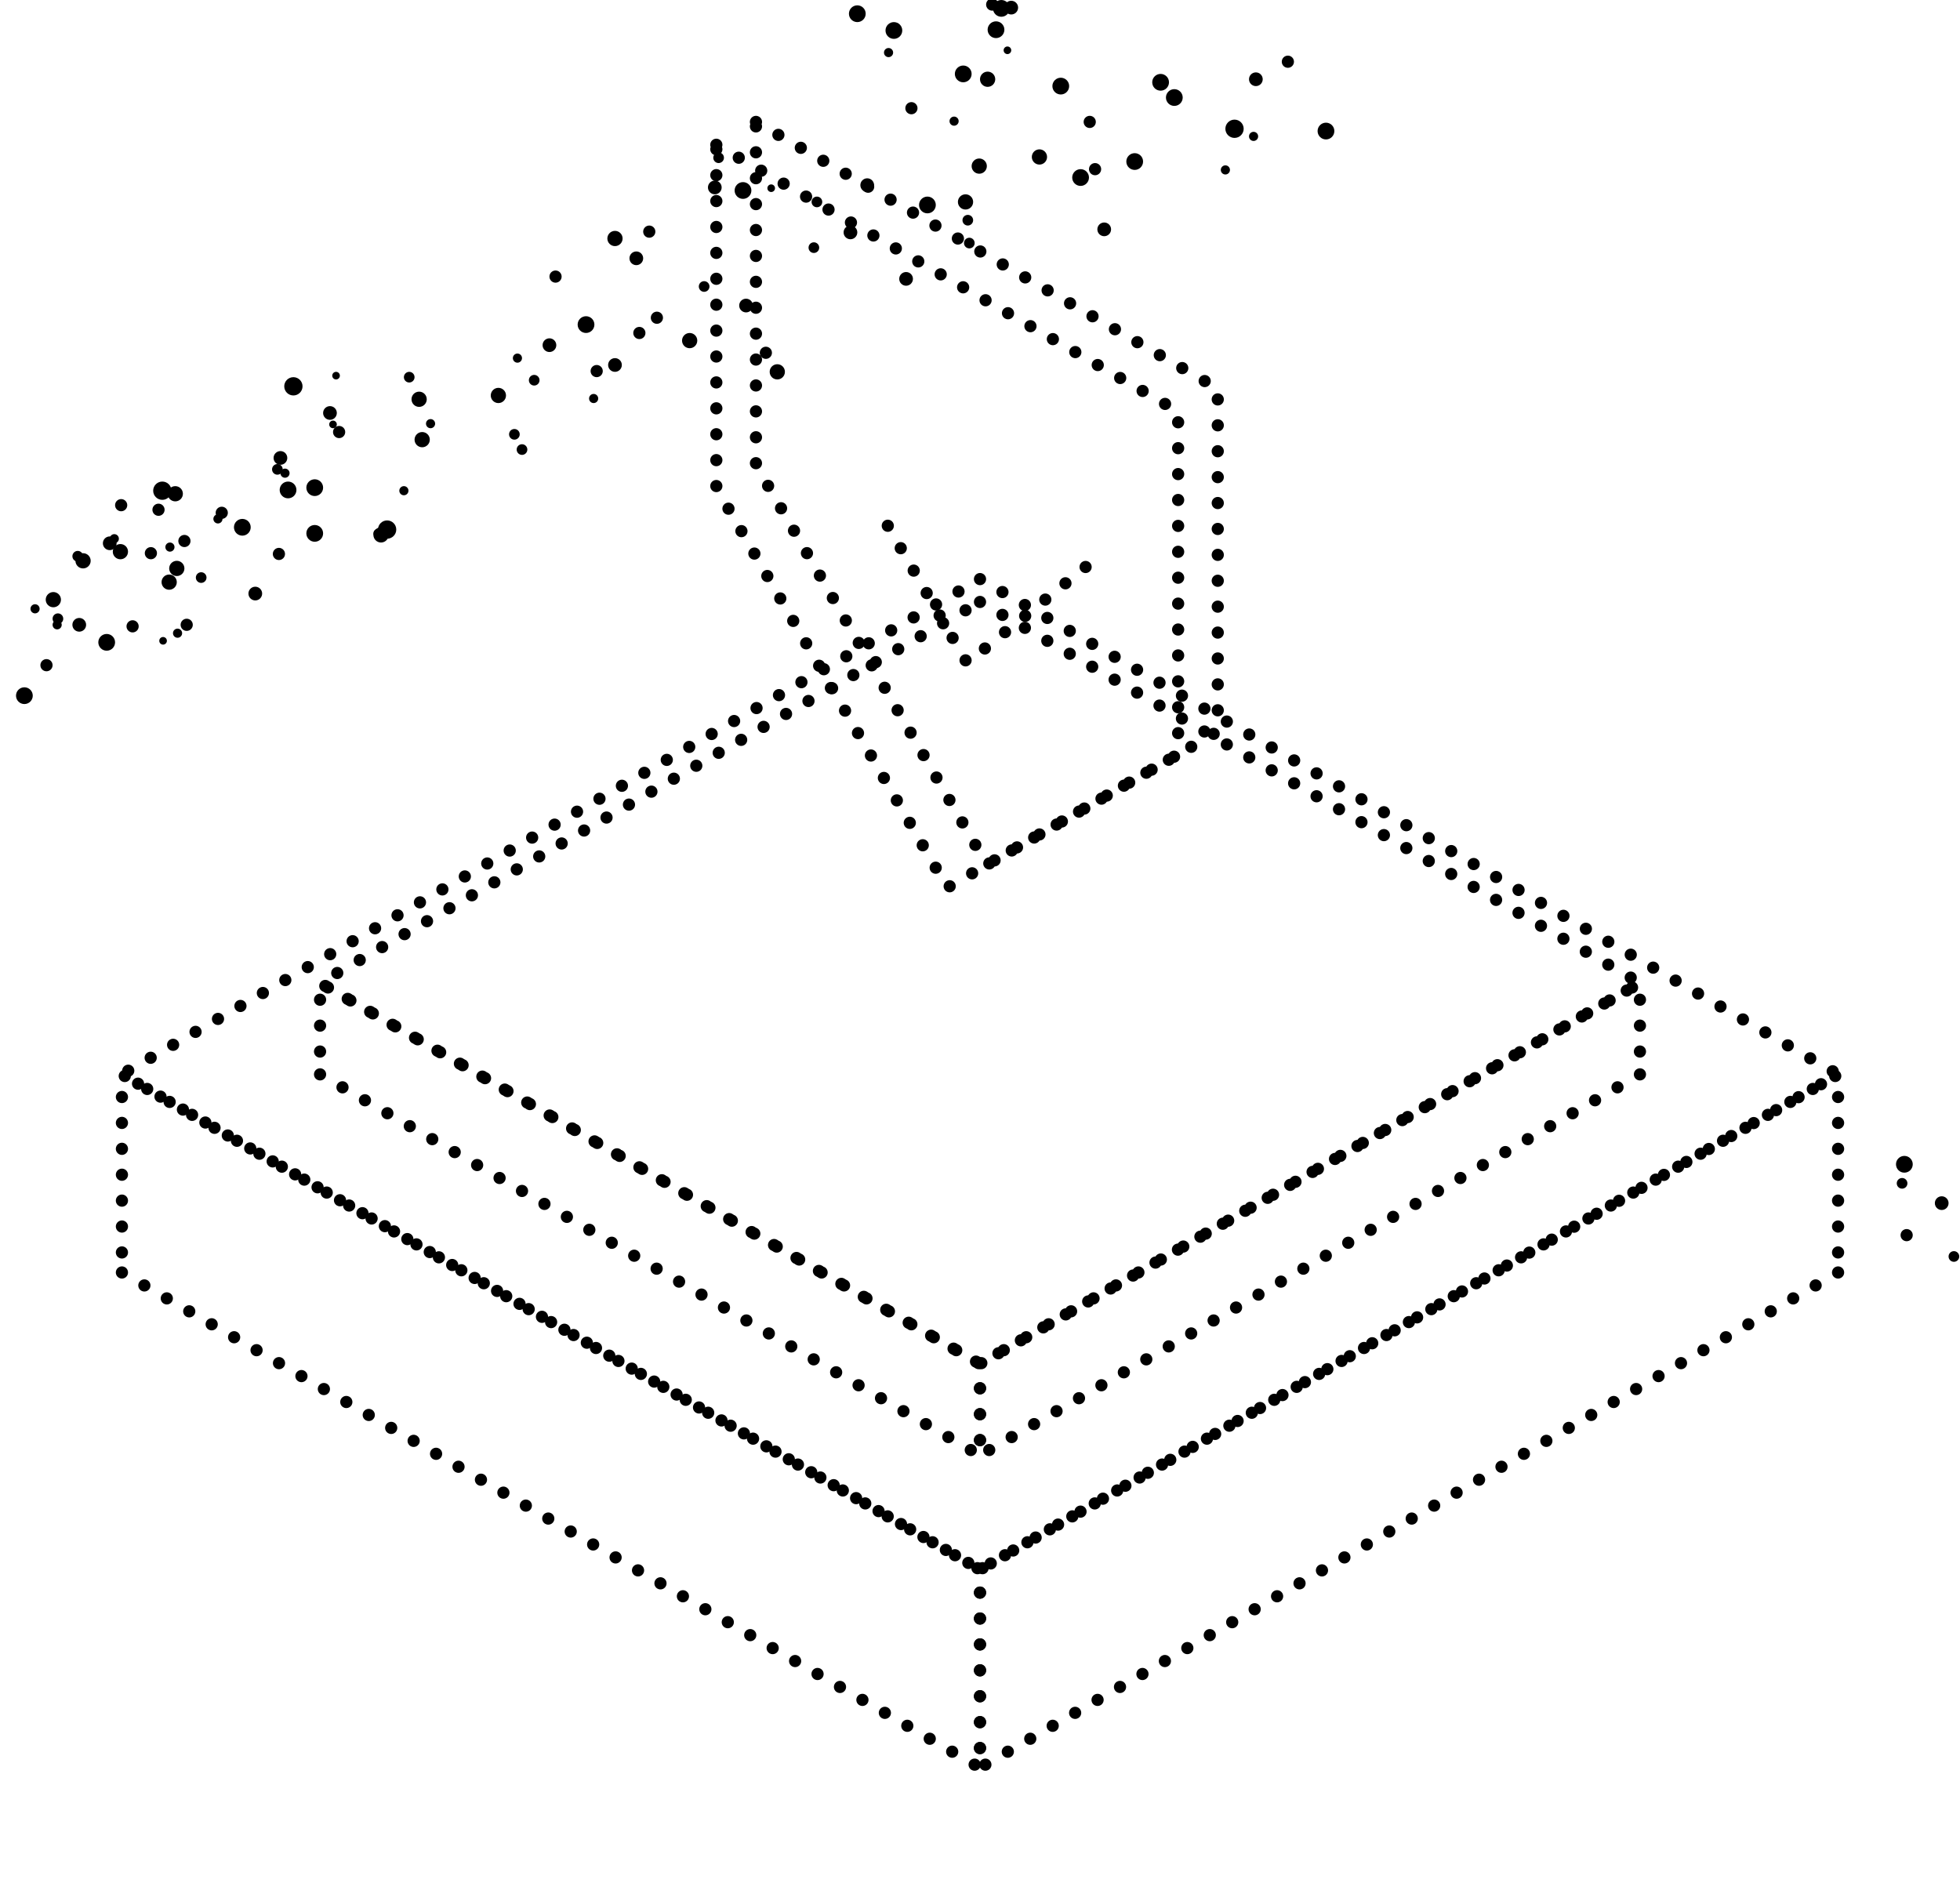
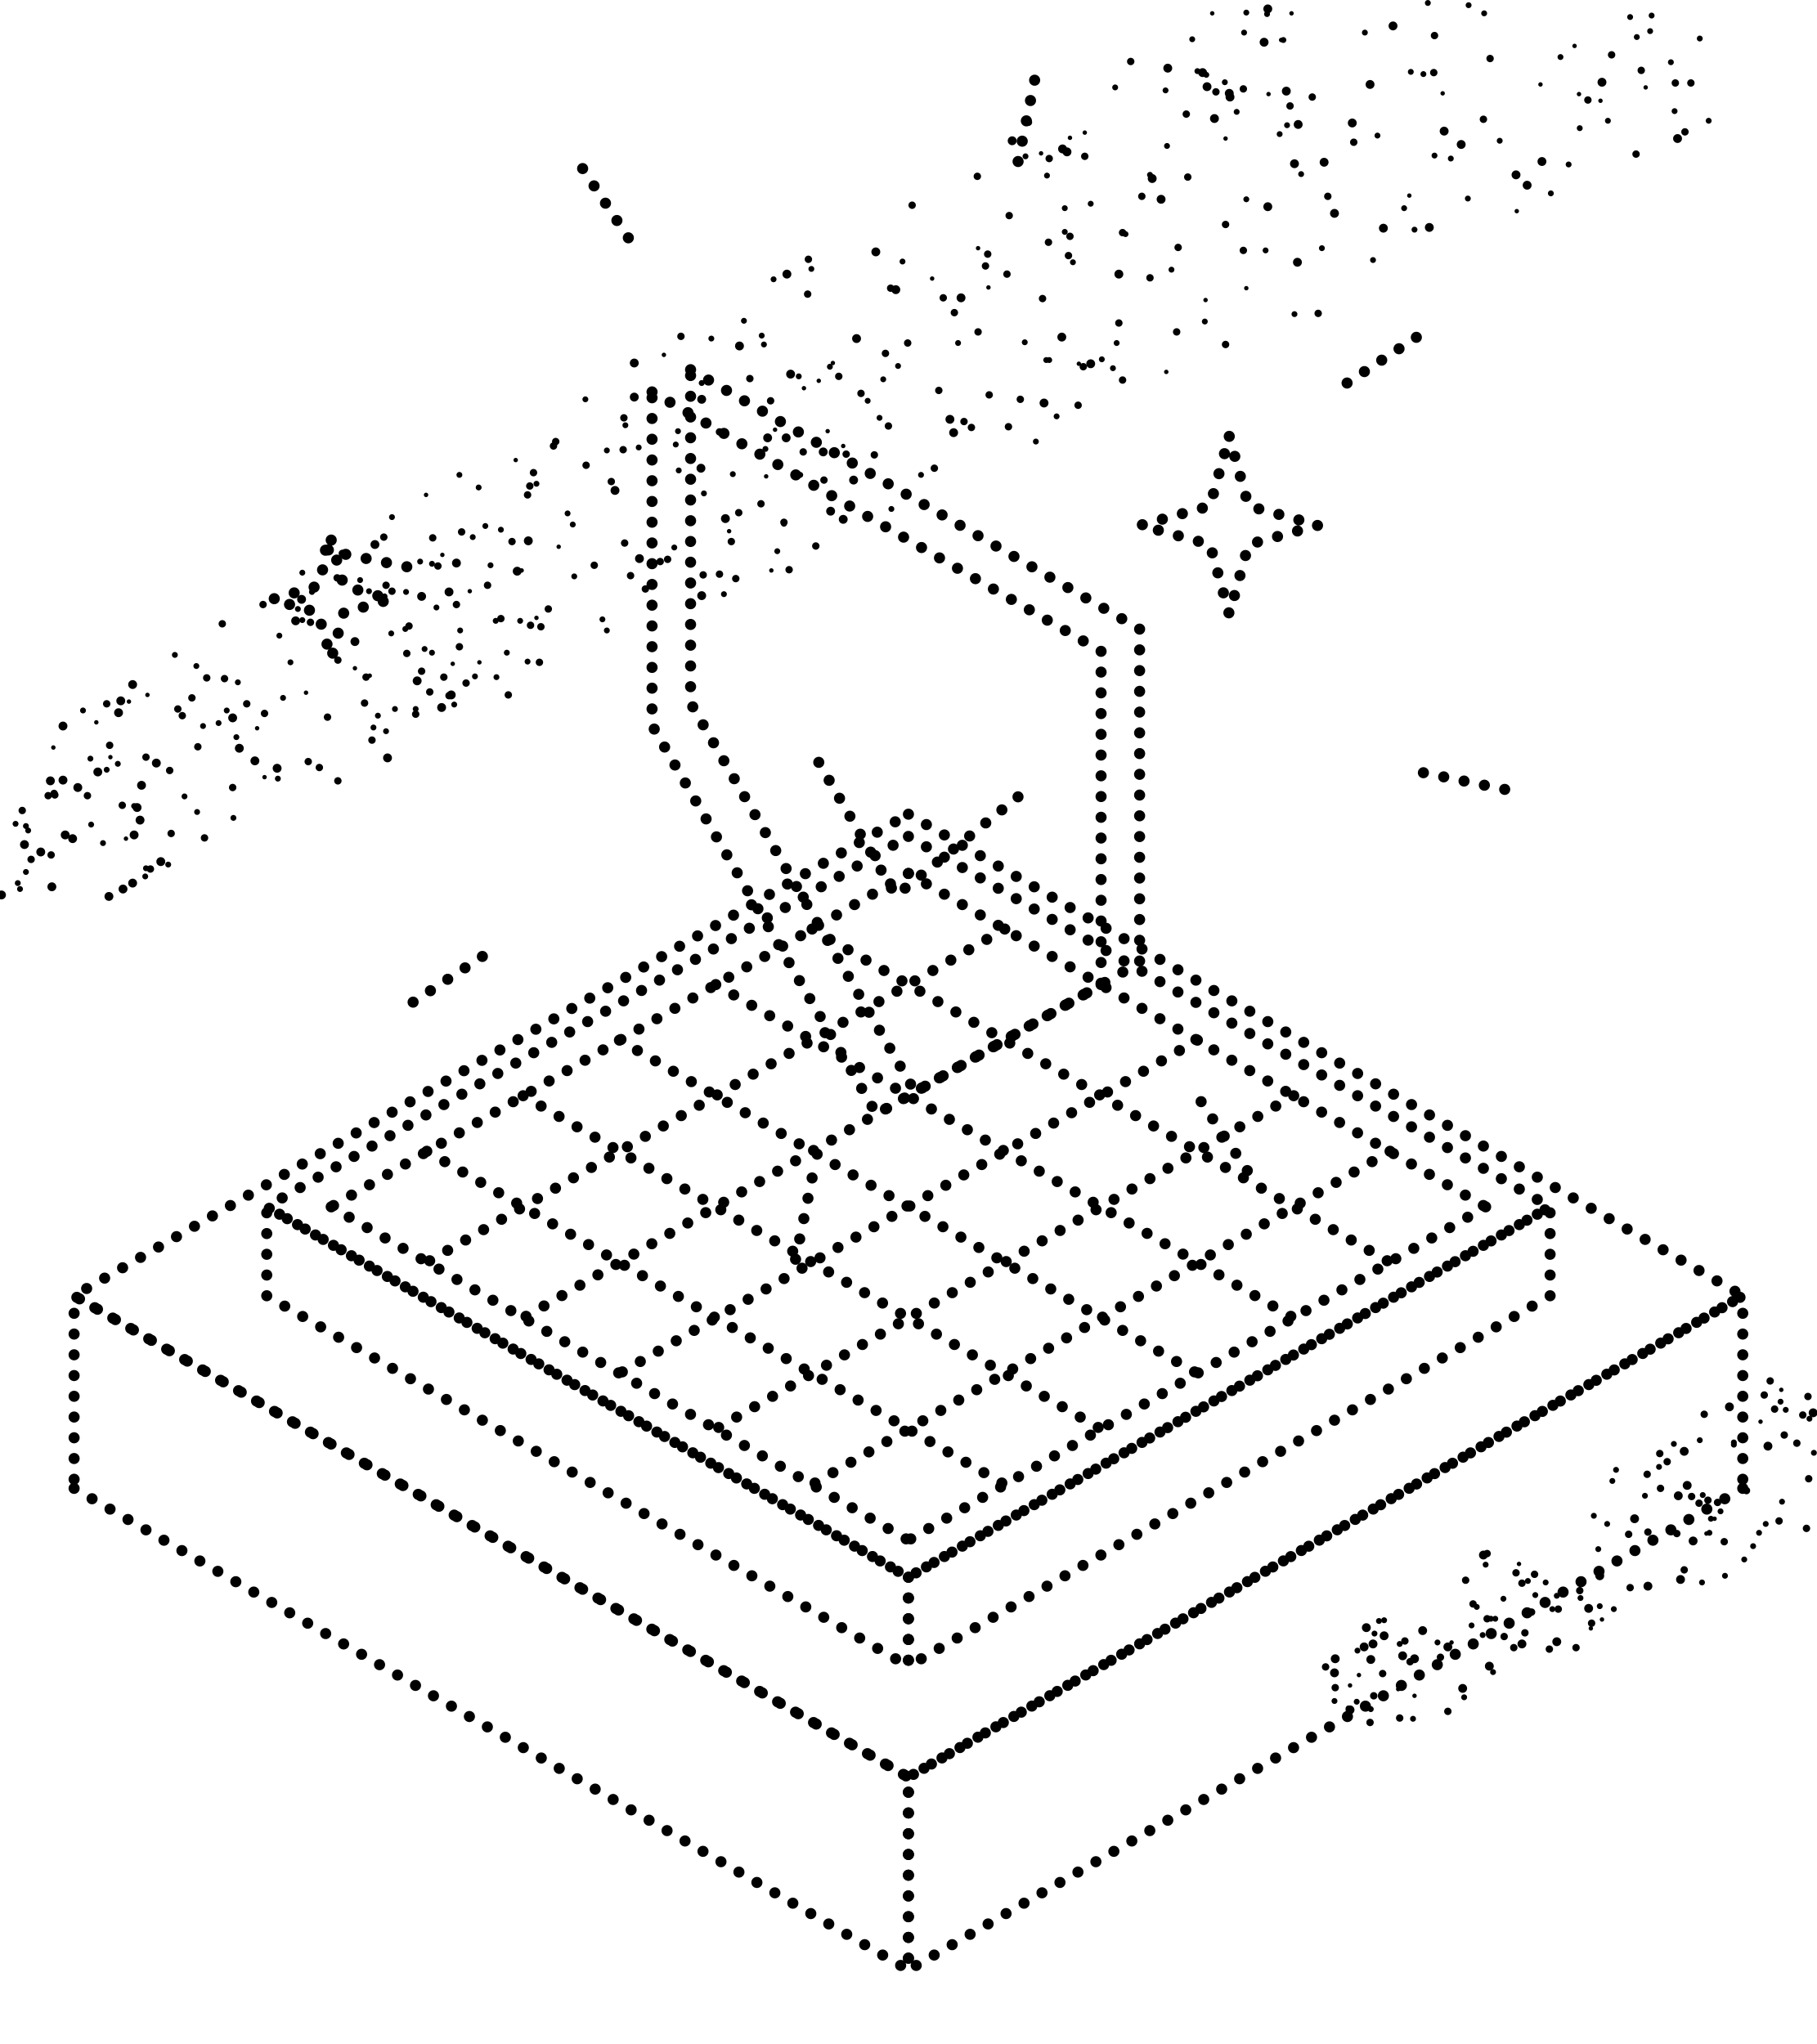
- <svg xmlns="http://www.w3.org/2000/svg" viewBox="-128.6 -102 257.2 248" fill="none" class="illo">
+ <svg xmlns="http://www.w3.org/2000/svg" viewBox="-122.6 -135.9 245.2 275.9" fill="none" class="illo">
  <g class="illo-dots" fill="currentColor">
-     <circle cx="-96.8" cy="-32.8" r="1.1" />
-     <circle cx="-2.2" cy="-92.3" r="1.1" />
-     <circle cx="-27.4" cy="-77.3" r="0.5" />
-     <circle cx="-11.3" cy="-98" r="1.1" />
-     <circle cx="-38.1" cy="-57.3" r="1" />
-     <circle cx="-91.8" cy="-41.9" r="0.9" />
-     <circle cx="-99.5" cy="-34.7" r="0.8" />
-     <circle cx="-73.2" cy="-44.3" r="1" />
-     <circle cx="33.4" cy="-85.1" r="1.2" />
-     <circle cx="-121" cy="-20.8" r="0.7" />
-     <circle cx="-107.8" cy="-35.1" r="0.8" />
-     <circle cx="-106.4" cy="-25.6" r="1" />
-     <circle cx="-90.8" cy="-37.7" r="1.1" />
-     <circle cx="-112.8" cy="-29.6" r="1" />
-     <circle cx="-105.4" cy="-27.4" r="1" />
-     <circle cx="-16.1" cy="-100.2" r="1.1" />
-     <circle cx="-60.1" cy="-43" r="0.7" />
-     <circle cx="-104.1" cy="-20" r="0.8" />
-     <circle cx="-121.1" cy="-20" r="0.6" />
-     <circle cx="-56.5" cy="-56.7" r="0.9" />
-     <circle cx="-111.2" cy="-19.8" r="0.8" />
-     <circle cx="-74.9" cy="-52.5" r="0.7" />
-     <circle cx="-31.1" cy="-77" r="1.1" />
-     <circle cx="-1.6" cy="-73.1" r="0.7" />
-     <circle cx="-104.4" cy="-31" r="0.8" />
-     <circle cx="16.3" cy="-71.9" r="0.9" />
-     <circle cx="35.9" cy="-84.1" r="0.6" />
-     <circle cx="-58.5" cy="-52.1" r="0.7" />
-     <circle cx="15.1" cy="-79.8" r="0.8" />
-     <circle cx="-78.6" cy="-31.8" r="1" />
-     <circle cx="-14.8" cy="-77.7" r="0.9" />
-     <circle cx="-75.6" cy="-37.6" r="0.6" />
-     <circle cx="3.6" cy="-95.4" r="0.5" />
-     <circle cx="-47.9" cy="-54.1" r="0.9" />
-     <circle cx="-84.5" cy="-52.7" r="0.5" />
-     <circle cx="-125.4" cy="-10.7" r="1.1" />
-     <circle cx="32.2" cy="-79.7" r="0.6" />
-     <circle cx="23.7" cy="-91.2" r="1.1" />
-     <circle cx="-84.1" cy="-45.3" r="0.8" />
-     <circle cx="-118.2" cy="-20" r="0.9" />
-     <circle cx="-108.8" cy="-29.4" r="0.8" />
-     <circle cx="-30.7" cy="-61.9" r="0.9" />
-     <circle cx="-87.3" cy="-32" r="1.1" />
-     <circle cx="-79" cy="-32" r="0.6" />
-     <circle cx="-124" cy="-22.1" r="0.6" />
-     <circle cx="40.4" cy="-93.9" r="0.8" />
-     <circle cx="10.6" cy="-90.7" r="1.1" />
-     <circle cx="-117.7" cy="-28.4" r="1" />
-     <circle cx="-26.6" cy="-53.2" r="1" />
-     <circle cx="-73.6" cy="-49.6" r="1" />
-     <circle cx="13.2" cy="-78.7" r="1.1" />
-     <circle cx="-28.1" cy="-55.7" r="0.8" />
-     <circle cx="14.4" cy="-86" r="0.8" />
-     <circle cx="4.1" cy="-101" r="0.9" />
-     <circle cx="-45.1" cy="-68.1" r="0.9" />
-     <circle cx="-92" cy="-29.3" r="0.8" />
-     <circle cx="-9" cy="-87.8" r="0.8" />
-     <circle cx="-21.8" cy="-69.5" r="0.7" />
-     <circle cx="-87.3" cy="-38" r="1.1" />
-     <circle cx="2.1" cy="-98.1" r="1.1" />
-     <circle cx="-47.9" cy="-70.7" r="1" />
-     <circle cx="-0.1" cy="-80.2" r="1" />
-     <circle cx="-85.3" cy="-47.8" r="0.9" />
-     <circle cx="-63.2" cy="-50.1" r="1" />
-     <circle cx="1" cy="-91.6" r="1" />
-     <circle cx="7.8" cy="-81.4" r="1" />
-     <circle cx="-3.4" cy="-86.1" r="0.6" />
-     <circle cx="-113.6" cy="-31.3" r="0.6" />
-     <circle cx="-55.7" cy="-65.7" r="0.8" />
-     <circle cx="-106.3" cy="-30.2" r="0.6" />
-     <circle cx="-43.4" cy="-71.6" r="0.8" />
-     <circle cx="-118.4" cy="-29" r="0.7" />
-     <circle cx="-6.9" cy="-75.1" r="1.1" />
-     <circle cx="-1.9" cy="-75.5" r="1" />
-     <circle cx="45.4" cy="-84.8" r="1.1" />
-     <circle cx="-107.2" cy="-17.9" r="0.5" />
-     <circle cx="-12" cy="-95.1" r="0.6" />
-     <circle cx="-17" cy="-71.5" r="0.9" />
-     <circle cx="2.8" cy="-100.9" r="1.1" />
-     <circle cx="-42.4" cy="-60.3" r="0.8" />
-     <circle cx="-114.2" cy="-30.7" r="0.9" />
-     <circle cx="1.6" cy="-101.4" r="0.8" />
-     <circle cx="-51.7" cy="-59.4" r="1.1" />
-     <circle cx="-100" cy="-33.9" r="0.6" />
-     <circle cx="36.2" cy="-91.6" r="0.9" />
-     <circle cx="-50.3" cy="-53.3" r="0.8" />
-     <circle cx="-84.9" cy="-46.3" r="0.5" />
-     <circle cx="25.5" cy="-89.2" r="1.1" />
-     <circle cx="-34.3" cy="-81.3" r="0.7" />
-     <circle cx="-44.7" cy="-58.3" r="0.8" />
-     <circle cx="-92.2" cy="-40.4" r="0.7" />
-     <circle cx="-105.3" cy="-18.9" r="0.6" />
-     <circle cx="-72.1" cy="-46.4" r="0.6" />
-     <circle cx="-114.6" cy="-17.7" r="1.1" />
-     <circle cx="-95.1" cy="-24.1" r="0.9" />
-     <circle cx="-121.6" cy="-23.3" r="1" />
-     <circle cx="-107.3" cy="-37.6" r="1.2" />
-     <circle cx="-61.1" cy="-45" r="0.7" />
-     <circle cx="-122.5" cy="-14.7" r="0.8" />
-     <circle cx="-91.2" cy="-39.9" r="0.6" />
-     <circle cx="-1.4" cy="-70.1" r="0.7" />
-     <circle cx="-50.7" cy="-49.7" r="0.6" />
-     <circle cx="-105.6" cy="-37.2" r="1" />
-     <circle cx="20.3" cy="-80.8" r="1.1" />
-     <circle cx="-112.7" cy="-35.7" r="0.8" />
-     <circle cx="-102.2" cy="-26.2" r="0.7" />
-     <circle cx="-77.8" cy="-32.5" r="1.2" />
-     <circle cx="-60.7" cy="-55" r="0.6" />
-     <circle cx="-21.4" cy="-75.5" r="0.7" />
-     <circle cx="-9.7" cy="-65.4" r="0.9" />
-     <circle cx="-34.8" cy="-77.4" r="0.9" />
-     <circle cx="-36.2" cy="-64.4" r="0.7" />
-     <circle cx="-90.1" cy="-51.3" r="1.2" />
-     <circle cx="126.2" cy="55.9" r="0.9" />
-     <circle cx="121.6" cy="60.1" r="0.8" />
-     <circle cx="121" cy="53.3" r="0.7" />
-     <circle cx="121.3" cy="50.8" r="1.1" />
-     <circle cx="127.8" cy="62.9" r="0.7" />
+     <circle cx="32.9" cy="-111.8" r="0.6" />
+     <circle cx="-10.2" cy="-86.9" r="0.3" />
+     <circle cx="20.8" cy="-115.8" r="0.6" />
+     <circle cx="-32.5" cy="-60.4" r="0.5" />
+     <circle cx="-119.6" cy="-26.5" r="0.5" />
+     <circle cx="-90.3" cy="-34.9" r="0.6" />
+     <circle cx="85.5" cy="-114.1" r="0.6" />
+     <circle cx="-119.3" cy="-21.9" r="0.6" />
+     <circle cx="14" cy="-116.9" r="0.6" />
+     <circle cx="-70.5" cy="-37.2" r="0.4" />
+     <circle cx="77.7" cy="-134.1" r="0.4" />
+     <circle cx="-61" cy="-54.3" r="0.5" />
+     <circle cx="-90.5" cy="-43.8" r="0.4" />
+     <circle cx="-15.9" cy="-85.4" r="0.6" />
+     <circle cx="75.6" cy="-135.2" r="0.4" />
+     <circle cx="28.1" cy="-89.6" r="0.4" />
+     <circle cx="55.3" cy="-93.6" r="0.5" />
+     <circle cx="89.1" cy="-113.7" r="0.4" />
+     <circle cx="-65.3" cy="-48.3" r="0.4" />
+     <circle cx="55.8" cy="-102.4" r="0.4" />
+     <circle cx="-102.3" cy="-18.6" r="0.5" />
+     <circle cx="9.4" cy="-91.1" r="0.5" />
+     <circle cx="-96" cy="-26.3" r="0.4" />
+     <circle cx="42.8" cy="-117.2" r="0.3" />
+     <circle cx="-48.6" cy="-53.7" r="0.5" />
+     <circle cx="61.6" cy="-131.5" r="0.4" />
+     <circle cx="-105.2" cy="-41.2" r="0.3" />
+     <circle cx="82.1" cy="-107.4" r="0.3" />
+     <circle cx="72.3" cy="-118.2" r="0.6" />
+     <circle cx="-106.7" cy="-32.8" r="0.4" />
+     <circle cx="-19.9" cy="-67.9" r="0.5" />
+     <circle cx="-115.6" cy="-16.2" r="0.6" />
+     <circle cx="-102.9" cy="-18.7" r="0.4" />
+     <circle cx="98.9" cy="-126.4" r="0.5" />
+     <circle cx="52.1" cy="-113.8" r="0.6" />
+     <circle cx="-16.1" cy="-59" r="0.5" />
+     <circle cx="-89.3" cy="-40.9" r="0.5" />
+     <circle cx="52.5" cy="-100.5" r="0.6" />
+     <circle cx="-17.7" cy="-61.5" r="0.4" />
+     <circle cx="56.6" cy="-109.4" r="0.5" />
+     <circle cx="45.2" cy="-123.9" r="0.5" />
+     <circle cx="-40.1" cy="-70.9" r="0.5" />
+     <circle cx="21.1" cy="-104.6" r="0.4" />
+     <circle cx="-3.9" cy="-79.5" r="0.4" />
+     <circle cx="-113.8" cy="-23.2" r="0.6" />
+     <circle cx="41.3" cy="-119.9" r="0.6" />
+     <circle cx="-43.5" cy="-73.1" r="0.5" />
+     <circle cx="32.6" cy="-98.4" r="0.5" />
+     <circle cx="-107.8" cy="-35.3" r="0.5" />
+     <circle cx="-73.2" cy="-44.5" r="0.5" />
+     <circle cx="37.7" cy="-112" r="0.5" />
+     <circle cx="45.2" cy="-102.1" r="0.5" />
+     <circle cx="29.3" cy="-104.3" r="0.4" />
+     <circle cx="-57.1" cy="-64.9" r="0.4" />
+     <circle cx="-36.4" cy="-75.5" r="0.4" />
+     <circle cx="20.7" cy="-90.4" r="0.6" />
+     <circle cx="28.4" cy="-92.3" r="0.5" />
+     <circle cx="103.8" cy="-117.2" r="0.6" />
+     <circle cx="18.7" cy="-112.2" r="0.4" />
+     <circle cx="4.1" cy="-83.2" r="0.5" />
+     <circle cx="43.3" cy="-123.3" r="0.6" />
+     <circle cx="-38.3" cy="-62.6" r="0.5" />
+     <circle cx="41.5" cy="-123.5" r="0.5" />
+     <circle cx="-52.8" cy="-58.8" r="0.6" />
+     <circle cx="91.7" cy="-122.4" r="0.5" />
+     <circle cx="-52.4" cy="-52.1" r="0.4" />
+     <circle cx="-107.7" cy="-33.7" r="0.3" />
+     <circle cx="74.6" cy="-116.4" r="0.6" />
+     <circle cx="-19.5" cy="-89.4" r="0.4" />
+     <circle cx="-42.4" cy="-59.6" r="0.5" />
+     <circle cx="-120.5" cy="-24.7" r="0.4" />
+     <circle cx="-87.9" cy="-37.6" r="0.3" />
+     <circle cx="70.1" cy="-135.5" r="0.4" />
+     <circle cx="-71.6" cy="-39.3" r="0.4" />
+     <circle cx="-119.1" cy="-24.4" r="0.4" />
+     <circle cx="27.6" cy="-86.2" r="0.4" />
+     <circle cx="-54.2" cy="-47.8" r="0.4" />
+     <circle cx="64.1" cy="-105.1" r="0.6" />
+     <circle cx="-100.9" cy="-19.6" r="0.6" />
+     <circle cx="-67.9" cy="-51" r="0.4" />
+     <circle cx="-1.4" cy="-86.5" r="0.4" />
+     <circle cx="13.5" cy="-78.3" r="0.5" />
+     <circle cx="-21.4" cy="-84.8" r="0.5" />
+     <circle cx="-27.6" cy="-69.3" r="0.4" />
+     <circle cx="27.9" cy="-124.1" r="0.4" />
+     <circle cx="-114.1" cy="-37.9" r="0.6" />
+     <circle cx="48.4" cy="-134" r="0.4" />
+     <circle cx="-97.7" cy="-28.4" r="0.4" />
+     <circle cx="-84.4" cy="-41.7" r="0.4" />
+     <circle cx="-27.7" cy="-58.3" r="0.5" />
+     <circle cx="50.6" cy="-130.5" r="0.4" />
+     <circle cx="-69.3" cy="-40.2" r="0.4" />
+     <circle cx="-54" cy="-42.1" r="0.5" />
+     <circle cx="-14.6" cy="-71.8" r="0.4" />
+     <circle cx="-63.5" cy="-59.5" r="0.5" />
+     <circle cx="-51.4" cy="-46.6" r="0.4" />
+     <circle cx="23.8" cy="-118" r="0.3" />
+     <circle cx="-8.8" cy="-65.8" r="0.6" />
+     <circle cx="-76.4" cy="-61.2" r="0.5" />
+     <circle cx="34.1" cy="-109" r="0.6" />
+     <circle cx="-31.1" cy="-77.7" r="0.4" />
+     <circle cx="97.4" cy="-133.6" r="0.4" />
+     <circle cx="10.8" cy="-97.1" r="0.3" />
+     <circle cx="17.9" cy="-115.2" r="0.3" />
+     <circle cx="-84.9" cy="-50.1" r="0.4" />
+     <circle cx="-22.8" cy="-89.2" r="0.6" />
+     <circle cx="-25.5" cy="-58.4" r="0.5" />
+     <circle cx="104.8" cy="-118.1" r="0.5" />
+     <circle cx="-104.5" cy="-23.2" r="0.6" />
+     <circle cx="98.3" cy="-130.9" r="0.4" />
+     <circle cx="21.6" cy="-101.4" r="0.5" />
+     <circle cx="-56.8" cy="-56.9" r="0.5" />
+     <circle cx="26.1" cy="-87.4" r="0.4" />
+     <circle cx="-96.7" cy="-41.7" r="0.5" />
+     <circle cx="-65.1" cy="-69.1" r="0.3" />
+     <circle cx="-63.7" cy="-53.9" r="0.4" />
+     <circle cx="-74.7" cy="-45.7" r="0.3" />
+     <circle cx="-85.2" cy="-32.2" r="0.6" />
+     <circle cx="3.5" cy="-72.7" r="0.5" />
+     <circle cx="39" cy="-126.3" r="0.4" />
+     <circle cx="-74" cy="-57.6" r="0.4" />
+     <circle cx="56.1" cy="-114" r="0.6" />
+     <circle cx="-81.9" cy="-55" r="0.6" />
+     <circle cx="-7" cy="-90.2" r="0.6" />
+     <circle cx="-62" cy="-42" r="0.5" />
+     <circle cx="-64.2" cy="-63.3" r="0.5" />
+     <circle cx="28.4" cy="-98.9" r="0.6" />
+     <circle cx="15.8" cy="-114.8" r="0.4" />
+     <circle cx="51.5" cy="-121.6" r="0.5" />
+     <circle cx="-37" cy="-82.3" r="0.6" />
+     <circle cx="-40.7" cy="-50.8" r="0.4" />
+     <circle cx="-45.1" cy="-58.1" r="0.4" />
+     <circle cx="34.9" cy="-116.2" r="0.4" />
+     <circle cx="-38.2" cy="-78.5" r="0.4" />
+     <circle cx="-116.1" cy="-28.5" r="0.5" />
+     <circle cx="-60.6" cy="-71.8" r="0.4" />
+     <circle cx="-65.9" cy="-60.1" r="0.4" />
+     <circle cx="-109.6" cy="-38.4" r="0.3" />
+     <circle cx="-67.4" cy="-51.4" r="0.5" />
+     <circle cx="-62.7" cy="-44.5" r="0.5" />
+     <circle cx="-59.7" cy="-43.7" r="0.5" />
+     <circle cx="-90.7" cy="-36.4" r="0.4" />
+     <circle cx="-16.5" cy="-76.8" r="0.6" />
+     <circle cx="83.5" cy="-110.9" r="0.6" />
+     <circle cx="-98" cy="-39.3" r="0.5" />
+     <circle cx="-6.4" cy="-82.8" r="0.5" />
+     <circle cx="-92.6" cy="-51.7" r="0.5" />
+     <circle cx="-77" cy="-46.8" r="0.5" />
+     <circle cx="-18.5" cy="-58.9" r="0.3" />
+     <circle cx="-18.6" cy="-81.8" r="0.5" />
+     <circle cx="-13.6" cy="-96.2" r="0.5" />
+     <circle cx="6.1" cy="-77.5" r="0.6" />
+     <circle cx="-77.1" cy="-57.9" r="0.5" />
+     <circle cx="-19.3" cy="-75.3" r="0.4" />
+     <circle cx="23" cy="-86.8" r="0.3" />
+     <circle cx="21.1" cy="-107.8" r="0.4" />
+     <circle cx="52.1" cy="-93.5" r="0.4" />
+     <circle cx="85.3" cy="-124.5" r="0.3" />
+     <circle cx="18.3" cy="-81.5" r="0.6" />
+     <circle cx="-66.5" cy="-39.5" r="0.5" />
+     <circle cx="40" cy="-92.5" r="0.4" />
+     <circle cx="72.1" cy="-123.3" r="0.3" />
+     <circle cx="13.6" cy="-106.8" r="0.5" />
+     <circle cx="99.5" cy="-124.1" r="0.3" />
+     <circle cx="-13.5" cy="-100.9" r="0.5" />
+     <circle cx="82" cy="-112.3" r="0.6" />
+     <circle cx="-2.7" cy="-78.4" r="0.5" />
+     <circle cx="-103" cy="-17.6" r="0.4" />
+     <circle cx="-67.8" cy="-56" r="0.4" />
+     <circle cx="-119.9" cy="-15.9" r="0.4" />
+     <circle cx="-91.2" cy="-29.6" r="0.5" />
+     <circle cx="16.2" cy="-119.4" r="0.5" />
+     <circle cx="-91.2" cy="-39" r="0.6" />
+     <circle cx="-82.7" cy="-52.1" r="0.6" />
+     <circle cx="-108.2" cy="-32" r="0.4" />
+     <circle cx="103.4" cy="-120.9" r="0.4" />
+     <circle cx="-38.4" cy="-79.5" r="0.5" />
+     <circle cx="-104.5" cy="-27.1" r="0.4" />
+     <circle cx="-103.5" cy="-29.9" r="0.6" />
+     <circle cx="68.3" cy="-104.9" r="0.4" />
+     <circle cx="-77" cy="-30.5" r="0.5" />
+     <circle cx="45.6" cy="-97" r="0.3" />
+     <circle cx="22.2" cy="-100.5" r="0.4" />
+     <circle cx="21.8" cy="-104" r="0.5" />
+     <circle cx="15.1" cy="-82" r="0.5" />
+     <circle cx="-61.5" cy="-46.3" r="0.3" />
+     <circle cx="-112.1" cy="-29.6" r="0.6" />
+     <circle cx="-60.3" cy="-64.1" r="0.5" />
+     <circle cx="-26.6" cy="-90.2" r="0.4" />
+     <circle cx="75.5" cy="-109.1" r="0.4" />
+     <circle cx="-19.2" cy="-71.6" r="0.3" />
+     <circle cx="-95.2" cy="-37.9" r="0.4" />
+     <circle cx="-72.2" cy="-37.7" r="0.4" />
+     <circle cx="-13.1" cy="-99.6" r="0.4" />
+     <circle cx="94.9" cy="-128.5" r="0.5" />
+     <circle cx="103.5" cy="-124.7" r="0.5" />
+     <circle cx="4.7" cy="-95.7" r="0.5" />
+     <circle cx="90.5" cy="-123.2" r="0.3" />
+     <circle cx="88" cy="-128.2" r="0.4" />
+     <circle cx="-31.6" cy="-62" r="0.4" />
+     <circle cx="-79.5" cy="-32.3" r="0.5" />
+     <circle cx="102.9" cy="-127.5" r="0.4" />
+     <circle cx="65.4" cy="-132.4" r="0.6" />
+     <circle cx="-99" cy="-47.5" r="0.4" />
+     <circle cx="-25.5" cy="-77.6" r="0.5" />
+     <circle cx="40.2" cy="-125.8" r="0.4" />
+     <circle cx="-50.2" cy="-52.5" r="0.3" />
+     <circle cx="-37" cy="-86.9" r="0.6" />
+     <circle cx="-70.8" cy="-63.4" r="0.5" />
+     <circle cx="51.1" cy="-119" r="0.4" />
+     <circle cx="-78.4" cy="-39.1" r="0.5" />
+     <circle cx="-63" cy="-40.4" r="0.6" />
+     <circle cx="-81.3" cy="-42.4" r="0.3" />
+     <circle cx="-72.4" cy="-36" r="0.5" />
+     <circle cx="48" cy="-130.2" r="0.6" />
+     <circle cx="51.7" cy="-134.1" r="0.3" />
+     <circle cx="52.6" cy="-119.1" r="0.6" />
+     <circle cx="-60.6" cy="-48.6" r="0.5" />
+     <circle cx="48.5" cy="-134.7" r="0.6" />
+     <circle cx="106.8" cy="-130.7" r="0.4" />
+     <circle cx="18.9" cy="-103.2" r="0.5" />
+     <circle cx="-14.1" cy="-83.5" r="0.3" />
+     <circle cx="50.3" cy="-130.5" r="0.3" />
+     <circle cx="-115.3" cy="-28.8" r="0.5" />
+     <circle cx="62.7" cy="-100.8" r="0.4" />
+     <circle cx="42.8" cy="-105.6" r="0.5" />
+     <circle cx="-117.1" cy="-20.9" r="0.6" />
+     <circle cx="-31.4" cy="-75.9" r="0.4" />
+     <circle cx="35" cy="-126.7" r="0.6" />
+     <circle cx="94.4" cy="-119.6" r="0.4" />
+     <circle cx="-49.8" cy="-46.5" r="0.5" />
+     <circle cx="63.3" cy="-117.6" r="0.4" />
+     <circle cx="31.5" cy="-109.4" r="0.5" />
+     <circle cx="-35.5" cy="-56.4" r="0.5" />
+     <circle cx="-66.5" cy="-40.2" r="0.4" />
+     <circle cx="28.9" cy="-84.6" r="0.5" />
+     <circle cx="-83.4" cy="-46.5" r="0.4" />
+     <circle cx="-94.7" cy="-44.4" r="0.5" />
+     <circle cx="0.5" cy="-108.2" r="0.5" />
+     <circle cx="-106.1" cy="-27.2" r="0.5" />
+     <circle cx="9.3" cy="-112.1" r="0.5" />
+     <circle cx="-1.7" cy="-96.8" r="0.6" />
+     <circle cx="38.3" cy="-130.6" r="0.4" />
+     <circle cx="45.3" cy="-131.5" r="0.4" />
+     <circle cx="-85.1" cy="-30.8" r="0.4" />
+     <circle cx="-27.9" cy="-82" r="0.6" />
+     <circle cx="-61.3" cy="-40.8" r="0.4" />
+     <circle cx="-81.8" cy="-52.2" r="0.4" />
+     <circle cx="100.3" cy="-133.8" r="0.4" />
+     <circle cx="-95.9" cy="-35.1" r="0.5" />
+     <circle cx="-107.9" cy="-14.9" r="0.6" />
+     <circle cx="9.4" cy="-102.4" r="0.3" />
+     <circle cx="40.1" cy="-95.4" r="0.3" />
+     <circle cx="71" cy="-131.1" r="0.5" />
+     <circle cx="-105.6" cy="-22.7" r="0.3" />
+     <circle cx="-80.7" cy="-51.9" r="0.5" />
+     <circle cx="-47.9" cy="-75.7" r="0.5" />
+     <circle cx="73.2" cy="-114.5" r="0.4" />
+     <circle cx="-2.3" cy="-67.2" r="0.4" />
+     <circle cx="-81.8" cy="-58.6" r="0.4" />
+     <circle cx="-9.4" cy="-85.1" r="0.5" />
+     <circle cx="-51.1" cy="-70.3" r="0.5" />
+     <circle cx="-99.7" cy="-31.9" r="0.5" />
+     <circle cx="70.9" cy="-126.1" r="0.5" />
+     <circle cx="-24.9" cy="-55.7" r="0.4" />
+     <circle cx="-111.4" cy="-40" r="0.4" />
+     <circle cx="-19.8" cy="-90.6" r="0.4" />
+     <circle cx="-112.8" cy="-22.7" r="0.6" />
+     <circle cx="-110.8" cy="-28.5" r="0.5" />
+     <circle cx="-65.7" cy="-55.4" r="0.6" />
+     <circle cx="19" cy="-114.5" r="0.5" />
+     <circle cx="-96.1" cy="-46" r="0.4" />
+     <circle cx="-11.5" cy="-74.9" r="0.6" />
+     <circle cx="-52.2" cy="-58.9" r="0.3" />
+     <circle cx="93.4" cy="-122.3" r="0.3" />
+     <circle cx="-55" cy="-64.4" r="0.4" />
+     <circle cx="-58.8" cy="-63.4" r="0.4" />
+     <circle cx="-106" cy="-15.9" r="0.6" />
+     <circle cx="-101.5" cy="-32.9" r="0.6" />
+     <circle cx="-5.5" cy="-81.8" r="0.4" />
+     <circle cx="10.4" cy="-100" r="0.5" />
+     <circle cx="-93.1" cy="-38.3" r="0.4" />
+     <circle cx="-2.4" cy="-97" r="0.5" />
+     <circle cx="44.3" cy="-120.8" r="0.4" />
+     <circle cx="34.8" cy="-85.7" r="0.3" />
+     <circle cx="-8.4" cy="-74.6" r="0.5" />
+     <circle cx="-41.3" cy="-52.3" r="0.4" />
+     <circle cx="20" cy="-79.7" r="0.4" />
+     <circle cx="40.3" cy="-124.2" r="0.6" />
+     <circle cx="-69.8" cy="-50.4" r="0.4" />
+     <circle cx="62.3" cy="-124.5" r="0.6" />
+     <circle cx="1.7" cy="-71.8" r="0.4" />
+     <circle cx="-92.3" cy="-44.3" r="0.5" />
+     <circle cx="-43.6" cy="-82" r="0.4" />
+     <circle cx="48.2" cy="-102.1" r="0.4" />
+     <circle cx="-72.7" cy="-44.7" r="0.3" />
+     <circle cx="-22.9" cy="-66.7" r="0.5" />
+     <circle cx="23.6" cy="-86.4" r="0.5" />
+     <circle cx="-51.3" cy="-62.9" r="0.6" />
+     <circle cx="-59.2" cy="-56.1" r="0.3" />
+     <circle cx="-115.4" cy="-35" r="0.3" />
+     <circle cx="-47.2" cy="-62.1" r="0.3" />
+     <circle cx="-45.3" cy="-65.1" r="0.4" />
+     <circle cx="-55" cy="-52.4" r="0.5" />
+     <circle cx="-112.9" cy="-22.7" r="0.4" />
+     <circle cx="-0.8" cy="-100.6" r="0.4" />
+     <circle cx="32.6" cy="-112.3" r="0.4" />
+     <circle cx="-70.3" cy="-33.6" r="0.6" />
+     <circle cx="-33.5" cy="-60.1" r="0.5" />
+     <circle cx="-51.4" cy="-69.1" r="0.5" />
+     <circle cx="-40.7" cy="-75.1" r="0.4" />
+     <circle cx="-23.3" cy="-57.8" r="0.5" />
+     <circle cx="-115.2" cy="-28.6" r="0.5" />
+     <circle cx="-16.8" cy="-65.2" r="0.4" />
+     <circle cx="-50.2" cy="-70.6" r="0.4" />
+     <circle cx="-99.9" cy="-19.2" r="0.4" />
+     <circle cx="-67.7" cy="-47.7" r="0.5" />
+     <circle cx="71" cy="-114.9" r="0.4" />
+     <circle cx="90.6" cy="-118.6" r="0.4" />
+     <circle cx="15.7" cy="-89.7" r="0.4" />
+     <circle cx="-62.9" cy="-61" r="0.3" />
+     <circle cx="-61" cy="-59.9" r="0.6" />
+     <circle cx="8.5" cy="-78.2" r="0.5" />
+     <circle cx="5.6" cy="-79.3" r="0.6" />
+     <circle cx="-64.6" cy="-42.5" r="0.5" />
+     <circle cx="-99.5" cy="-23.4" r="0.5" />
+     <circle cx="67.8" cy="-126.2" r="0.4" />
+     <circle cx="-106.6" cy="-39.7" r="0.6" />
+     <circle cx="-66.3" cy="-44" r="0.6" />
+     <circle cx="-95" cy="-22.8" r="0.5" />
+     <circle cx="-12.5" cy="-62.2" r="0.5" />
+     <circle cx="57.5" cy="-107.1" r="0.6" />
+     <circle cx="98.2" cy="-115.1" r="0.5" />
+     <circle cx="-106.3" cy="-41.3" r="0.6" />
+     <circle cx="-102.7" cy="-42.1" r="0.3" />
+     <circle cx="3.2" cy="-98.3" r="0.3" />
+     <circle cx="-10.6" cy="-86.4" r="0.4" />
+     <circle cx="-22.2" cy="-92.6" r="0.4" />
+     <circle cx="-74.7" cy="-49.3" r="0.6" />
+     <circle cx="-37.5" cy="-58.2" r="0.5" />
+     <circle cx="-18.2" cy="-98.2" r="0.4" />
+     <circle cx="-103.7" cy="-25.2" r="0.6" />
+     <circle cx="-50.6" cy="-72.1" r="0.5" />
+     <circle cx="48.6" cy="-123.2" r="0.3" />
+     <circle cx="7.1" cy="-95.7" r="0.6" />
+     <circle cx="-33" cy="-88" r="0.3" />
+     <circle cx="-12.1" cy="-84.5" r="0.3" />
+     <circle cx="22.9" cy="-81.2" r="0.5" />
+     <circle cx="-16.8" cy="-65.4" r="0.5" />
+     <circle cx="-108.2" cy="-40.9" r="0.5" />
+     <circle cx="-119.1" cy="-18.2" r="0.4" />
+     <circle cx="-55.7" cy="-52.1" r="0.4" />
+     <circle cx="60.1" cy="-116.7" r="0.5" />
+     <circle cx="51" cy="-123.6" r="0.6" />
+     <circle cx="-10.9" cy="-77.7" r="0.3" />
+     <circle cx="79.8" cy="-116.9" r="0.4" />
+     <circle cx="-69.7" cy="-66.1" r="0.4" />
+     <circle cx="-64.3" cy="-47.8" r="0.4" />
+     <circle cx="-7.4" cy="-71.1" r="0.6" />
+     <circle cx="-14.8" cy="-85.1" r="0.4" />
+     <circle cx="-70.5" cy="-56.9" r="0.5" />
+     <circle cx="-81" cy="-33.1" r="0.5" />
+     <circle cx="-10.5" cy="-66.9" r="0.6" />
+     <circle cx="54.5" cy="-122.8" r="0.5" />
+     <circle cx="-30.7" cy="-90.5" r="0.5" />
+     <circle cx="24.6" cy="-86.8" r="0.6" />
+     <circle cx="10.7" cy="-101.6" r="0.5" />
+     <circle cx="-115.7" cy="-20.5" r="0.5" />
+     <circle cx="-51" cy="-51.5" r="0.5" />
+     <circle cx="-57.9" cy="-46.5" r="0.3" />
+     <circle cx="-39.6" cy="-69.7" r="0.6" />
+     <circle cx="23.8" cy="-114.8" r="0.5" />
+     <circle cx="108" cy="-119.6" r="0.4" />
+     <circle cx="-24.7" cy="-65.9" r="0.6" />
+     <circle cx="28.9" cy="-104.5" r="0.5" />
+     <circle cx="-4.6" cy="-74.5" r="0.5" />
+     <circle cx="89.9" cy="-129.7" r="0.3" />
+     <circle cx="-73.4" cy="-41" r="0.5" />
+     <circle cx="-28" cy="-72.7" r="0.6" />
+     <circle cx="-60.5" cy="-50.8" r="0.4" />
+     <circle cx="-120.2" cy="-16.7" r="0.4" />
+     <circle cx="-27.9" cy="-84.2" r="0.4" />
+     <circle cx="78.5" cy="-128" r="0.5" />
+     <circle cx="-53" cy="-73.8" r="0.3" />
+     <circle cx="18.6" cy="-87.3" r="0.4" />
+     <circle cx="105.6" cy="-124.7" r="0.5" />
+     <circle cx="-8.8" cy="-75.7" r="0.3" />
+     <circle cx="100.1" cy="-131.7" r="0.4" />
+     <circle cx="37.5" cy="-120.5" r="0.5" />
+     <circle cx="-53.5" cy="-62.8" r="0.5" />
+     <circle cx="66.9" cy="-107.8" r="0.4" />
+     <circle cx="-36.3" cy="-60.5" r="0.6" />
+     <circle cx="45.6" cy="-134.2" r="0.4" />
+     <circle cx="-23.7" cy="-71.9" r="0.4" />
+     <circle cx="-110.4" cy="-33.5" r="0.4" />
+     <circle cx="17.2" cy="-76.3" r="0.4" />
+     <circle cx="-27.9" cy="-55.5" r="0.6" />
+     <circle cx="-49.6" cy="-51.3" r="0.5" />
+     <circle cx="39.7" cy="-126.1" r="0.6" />
+     <circle cx="-46" cy="-66.6" r="0.4" />
+     <circle cx="77.6" cy="-119.8" r="0.5" />
+     <circle cx="-87.1" cy="-54.3" r="0.5" />
+     <circle cx="-18" cy="-77.9" r="0.3" />
+     <circle cx="-92" cy="-40" r="0.4" />
+     <circle cx="-82.4" cy="-53.7" r="0.4" />
+     <circle cx="-70.7" cy="-55.4" r="0.4" />
+     <circle cx="-118.8" cy="-23.8" r="0.4" />
+     <circle cx="-58" cy="-70.1" r="0.4" />
+     <circle cx="-104.7" cy="-43.5" r="0.6" />
+     <circle cx="34.7" cy="-123.7" r="0.4" />
+     <circle cx="-14.2" cy="-74.9" r="0.5" />
+     <circle cx="6.7" cy="-89.6" r="0.4" />
+     <circle cx="6.2" cy="-93.7" r="0.5" />
+     <circle cx="-72.8" cy="-56.1" r="0.4" />
+     <circle cx="-115.8" cy="-30.5" r="0.6" />
+     <circle cx="-86.9" cy="-39.6" r="0.5" />
+     <circle cx="-3.1" cy="-88.2" r="0.5" />
+     <circle cx="43.4" cy="-122.8" r="0.6" />
+     <circle cx="45.6" cy="-109" r="0.4" />
+     <circle cx="21.4" cy="-115.4" r="0.6" />
+     <circle cx="-72" cy="-62.4" r="0.6" />
+     <circle cx="-64.3" cy="-59.8" r="0.4" />
+     <circle cx="-23.9" cy="-62.8" r="0.5" />
+     <circle cx="48.5" cy="-108" r="0.6" />
+     <circle cx="53" cy="-112.4" r="0.4" />
+     <circle cx="-110.3" cy="-24.6" r="0.4" />
+     <circle cx="-56.4" cy="-59.6" r="0.4" />
+     <circle cx="-80.5" cy="-56" r="0.4" />
+     <circle cx="-104.1" cy="-26.9" r="0.6" />
+     <circle cx="-55.6" cy="-44.5" r="0.4" />
+     <circle cx="10.9" cy="-82.6" r="0.5" />
+     <circle cx="19" cy="-87.3" r="0.4" />
+     <circle cx="-38.5" cy="-75.2" r="0.5" />
+     <circle cx="-4.4" cy="-101.9" r="0.6" />
+     <circle cx="24.6" cy="-108.4" r="0.4" />
+     <circle cx="-62" cy="-56" r="0.6" />
+     <circle cx="-108.7" cy="-22.1" r="0.4" />
+     <circle cx="35.5" cy="-99.5" r="0.4" />
+     <circle cx="-88.2" cy="-33.2" r="0.6" />
+     <circle cx="21.8" cy="-117.3" r="0.3" />
+     <circle cx="-16.4" cy="-98.9" r="0.6" />
+     <circle cx="-24.2" cy="-64.2" r="0.3" />
+     <circle cx="-19" cy="-76.8" r="0.6" />
+     <circle cx="-114.1" cy="-30.6" r="0.6" />
+     <circle cx="-91.1" cy="-25.5" r="0.4" />
+     <circle cx="36.4" cy="-102.5" r="0.5" />
+     <circle cx="7.5" cy="-79" r="0.5" />
+     <circle cx="42.7" cy="-124.8" r="0.4" />
+     <circle cx="-122.4" cy="-15.1" r="0.6" />
+     <circle cx="-118.4" cy="-19.9" r="0.5" />
+     <circle cx="36.2" cy="-91.1" r="0.5" />
+     <circle cx="18.1" cy="-95.6" r="0.5" />
+     <circle cx="69.5" cy="-125.9" r="0.4" />
+     <circle cx="13.3" cy="-98.9" r="0.5" />
+     <circle cx="-86.9" cy="-31" r="0.3" />
+     <circle cx="-0.1" cy="-89.6" r="0.5" />
+     <circle cx="30" cy="-127.6" r="0.5" />
+     <circle cx="-61.7" cy="-42.1" r="0.6" />
+     <circle cx="-104.7" cy="-16.7" r="0.6" />
+     <circle cx="-58.5" cy="-44.6" r="0.4" />
+     <circle cx="93.6" cy="-124.8" r="0.6" />
+     <circle cx="50.1" cy="-117.8" r="0.4" />
+     <circle cx="70.3" cy="-105.2" r="0.6" />
+     <circle cx="41" cy="-134.1" r="0.3" />
+     <circle cx="59.9" cy="-119.3" r="0.6" />
+     <circle cx="-98.6" cy="-40.2" r="0.5" />
+     <circle cx="-65.7" cy="-45.3" r="0.5" />
+     <circle cx="-102.9" cy="-33.7" r="0.5" />
+     <circle cx="-31" cy="-72.4" r="0.4" />
+     <circle cx="-3.4" cy="-84.7" r="0.4" />
+     <circle cx="86.7" cy="-109.8" r="0.4" />
+     <circle cx="67.6" cy="-109.5" r="0.3" />
+     <circle cx="-69.7" cy="-56.1" r="0.5" />
+     <circle cx="42.8" cy="-89.4" r="0.5" />
+     <circle cx="-47.6" cy="-76.3" r="0.5" />
+     <circle cx="-11.4" cy="-71.1" r="0.5" />
+     <circle cx="-109.4" cy="-31.7" r="0.6" />
+     <circle cx="76.2" cy="80.6" r="0.5" />
+     <circle cx="67.7" cy="88.4" r="0.5" />
+     <circle cx="99.7" cy="63.1" r="0.5" />
+     <circle cx="108.1" cy="71" r="0.4" />
+     <circle cx="118.4" cy="54.4" r="0.4" />
+     <circle cx="82.8" cy="86" r="0.6" />
+     <circle cx="117.9" cy="66.8" r="0.4" />
+     <circle cx="117.5" cy="69.4" r="0.5" />
+     <circle cx="72.8" cy="86.4" r="0.6" />
+     <circle cx="82.4" cy="75.2" r="0.3" />
+     <circle cx="86.9" cy="81.3" r="0.4" />
+     <circle cx="59.4" cy="94.7" r="0.4" />
+     <circle cx="114" cy="72.8" r="0.4" />
+     <circle cx="78.1" cy="82.6" r="0.5" />
+     <circle cx="60.6" cy="86.9" r="0.4" />
+     <circle cx="92.2" cy="83.2" r="0.5" />
+     <circle cx="93.6" cy="82.7" r="0.3" />
+     <circle cx="110.2" cy="76.8" r="0.4" />
+     <circle cx="121.4" cy="52.6" r="0.5" />
+     <circle cx="61.8" cy="83.8" r="0.6" />
+     <circle cx="103.3" cy="59" r="0.4" />
+     <circle cx="80.4" cy="85" r="0.5" />
+     <circle cx="68.1" cy="96.1" r="0.4" />
+     <circle cx="76.7" cy="81" r="0.4" />
+     <circle cx="101.5" cy="65" r="0.5" />
+     <circle cx="84.1" cy="81.7" r="0.5" />
+     <circle cx="63.5" cy="82.9" r="0.4" />
+     <circle cx="86.5" cy="86.7" r="0.5" />
+     <circle cx="99.8" cy="70.9" r="0.5" />
+     <circle cx="81.7" cy="86.5" r="0.5" />
+     <circle cx="75.2" cy="77.4" r="0.5" />
+     <circle cx="99.4" cy="66" r="0.4" />
+     <circle cx="104.7" cy="76" r="0.5" />
+     <circle cx="107.2" cy="65.9" r="0.4" />
+     <circle cx="59.6" cy="91.6" r="0.3" />
+     <circle cx="62.9" cy="84.6" r="0.4" />
+     <circle cx="67" cy="85.6" r="0.5" />
+     <circle cx="78.4" cy="89" r="0.6" />
+     <circle cx="84.5" cy="76.6" r="0.5" />
+     <circle cx="66.3" cy="96" r="0.5" />
+     <circle cx="93.3" cy="76.8" r="0.6" />
+     <circle cx="78.6" cy="82.6" r="0.4" />
+     <circle cx="105.9" cy="72.1" r="0.6" />
+     <circle cx="117.7" cy="53.3" r="0.4" />
+     <circle cx="64.2" cy="82.8" r="0.4" />
+     <circle cx="119.9" cy="58.9" r="0.5" />
+     <circle cx="72.8" cy="95.1" r="0.5" />
+     <circle cx="114.8" cy="71" r="0.4" />
+     <circle cx="92.1" cy="83.9" r="0.3" />
+     <circle cx="121.2" cy="70.4" r="0.5" />
+     <circle cx="60.5" cy="93.8" r="0.4" />
+     <circle cx="109.2" cy="66.9" r="0.5" />
+     <circle cx="95" cy="64" r="0.4" />
+     <circle cx="103.7" cy="71.1" r="0.5" />
+     <circle cx="106.8" cy="58.5" r="0.4" />
+     <circle cx="80.3" cy="79.9" r="0.4" />
+     <circle cx="61.5" cy="86.4" r="0.6" />
+     <circle cx="122.1" cy="54.8" r="0.6" />
+     <circle cx="76" cy="83.5" r="0.4" />
+     <circle cx="93.3" cy="80.9" r="0.4" />
+     <circle cx="86" cy="77.7" r="0.4" />
+     <circle cx="112.8" cy="74.6" r="0.4" />
+     <circle cx="62.3" cy="96.6" r="0.5" />
+     <circle cx="105.1" cy="64.6" r="0.6" />
+     <circle cx="109.6" cy="68.1" r="0.4" />
+     <circle cx="106.7" cy="67" r="0.5" />
+     <circle cx="103.9" cy="66" r="0.6" />
+     <circle cx="62.4" cy="88.1" r="0.6" />
+     <circle cx="62.4" cy="94.8" r="0.4" />
+     <circle cx="118.2" cy="57.8" r="0.5" />
+     <circle cx="90.1" cy="86.5" r="0.5" />
+     <circle cx="73.3" cy="85.8" r="0.3" />
+     <circle cx="62.8" cy="93" r="0.5" />
+     <circle cx="66.7" cy="87.6" r="0.6" />
+     <circle cx="98" cy="69.1" r="0.6" />
+     <circle cx="83.6" cy="77.5" r="0.4" />
+     <circle cx="104.2" cy="77.3" r="0.6" />
+     <circle cx="82" cy="76.4" r="0.5" />
+     <circle cx="66.3" cy="86" r="0.4" />
+     <circle cx="105.7" cy="66.1" r="0.5" />
+     <circle cx="56.3" cy="89.1" r="0.5" />
+     <circle cx="108.3" cy="69.1" r="0.4" />
+     <circle cx="97.4" cy="78.4" r="0.5" />
+     <circle cx="68.3" cy="88" r="0.6" />
+     <circle cx="97.2" cy="71.2" r="0.5" />
+     <circle cx="64" cy="90" r="0.5" />
+     <circle cx="108.8" cy="69.1" r="0.3" />
+     <circle cx="87.5" cy="79.5" r="0.4" />
+     <circle cx="115.5" cy="52.4" r="0.5" />
+     <circle cx="60.8" cy="90.2" r="0.3" />
+     <circle cx="84.6" cy="79.4" r="0.4" />
+     <circle cx="78.1" cy="73.8" r="0.5" />
+     <circle cx="83.2" cy="84.5" r="0.5" />
+     <circle cx="101.3" cy="62.1" r="0.4" />
+     <circle cx="87.5" cy="85.7" r="0.6" />
+     <circle cx="122.2" cy="60.2" r="0.4" />
+     <circle cx="57.6" cy="91.9" r="0.5" />
+     <circle cx="116.3" cy="50.5" r="0.5" />
+     <circle cx="90.7" cy="79.8" r="0.4" />
+     <circle cx="94.3" cy="69.8" r="0.4" />
+     <circle cx="120.7" cy="55.1" r="0.5" />
+     <circle cx="82.8" cy="77.8" r="0.5" />
+     <circle cx="57.5" cy="89.9" r="0.6" />
+     <circle cx="75" cy="93.2" r="0.4" />
+     <circle cx="71.4" cy="85.8" r="0.4" />
+     <circle cx="74.8" cy="92" r="0.6" />
+     <circle cx="77.9" cy="75.3" r="0.4" />
+     <circle cx="116" cy="59.3" r="0.6" />
+     <circle cx="104.7" cy="60" r="0.6" />
+     <circle cx="95.2" cy="81.3" r="0.4" />
+     <circle cx="87.7" cy="81.3" r="0.5" />
+     <circle cx="117.8" cy="51.7" r="0.3" />
+     <circle cx="99.8" cy="78.2" r="0.6" />
+     <circle cx="110.8" cy="54" r="0.6" />
+     <circle cx="77.5" cy="84.8" r="0.4" />
+     <circle cx="113.1" cy="65.3" r="0.5" />
+     <circle cx="107.7" cy="71.1" r="0.3" />
+     <circle cx="115" cy="56" r="0.3" />
+     <circle cx="115.7" cy="69.8" r="0.4" />
+     <circle cx="59.6" cy="94.9" r="0.6" />
+     <circle cx="116.9" cy="54.3" r="0.5" />
+     <circle cx="107.4" cy="55" r="0.5" />
+     <circle cx="64.2" cy="84.9" r="0.6" />
+     <circle cx="107.9" cy="66.6" r="0.5" />
+     <circle cx="121.6" cy="55.6" r="0.4" />
+     <circle cx="110.1" cy="72.2" r="0.5" />
+     <circle cx="71.8" cy="87.8" r="0.5" />
+     <circle cx="90.6" cy="78.8" r="0.5" />
+     <circle cx="92.5" cy="68.7" r="0.4" />
+     <circle cx="57.5" cy="93.7" r="0.4" />
+     <circle cx="57.6" cy="88" r="0.6" />
+     <circle cx="93.1" cy="73.2" r="0.4" />
+     <circle cx="68.3" cy="93" r="0.3" />
+     <circle cx="69.4" cy="84.2" r="0.6" />
+     <circle cx="91.8" cy="81.2" r="0.6" />
+     <circle cx="78.9" cy="89.8" r="0.4" />
+     <circle cx="66.1" cy="92.1" r="0.3" />
+     <circle cx="79.2" cy="82.6" r="0.4" />
+     <circle cx="62.7" cy="86" r="0.6" />
+     <circle cx="102.4" cy="61.4" r="0.5" />
+     <circle cx="77.6" cy="74" r="0.6" />
+     <circle cx="111.4" cy="59.1" r="0.4" />
+     <circle cx="95.5" cy="62.5" r="0.4" />
+     <circle cx="121.5" cy="63.7" r="0.5" />
+     <circle cx="111.4" cy="58.8" r="0.4" />
+     <circle cx="107.1" cy="77.7" r="0.4" />
+     <circle cx="101.4" cy="60.3" r="0.5" />
  </g>
-   <g class="illo-lines" stroke="currentColor" stroke-width="1.6" stroke-linecap="round" stroke-linejoin="round" stroke-dasharray="0 3.4">
+   <g class="illo-lines" stroke="currentColor" stroke-width="1.5" stroke-linecap="round" stroke-linejoin="round" stroke-dasharray="0 2.8">
    <path d="M112.6 65L0 130L0 104L112.6 39Z" class="f" />
    <path d="M-112.6 65L0 130L0 104L-112.6 39Z" class="f" />
    <path d="M0 -26L112.6 39L0 104L-112.6 39Z" class="f" />
    <path d="M86.6 39L0 89L0 77L86.6 27Z" class="f" />
    <path d="M-86.6 39L0 89L0 77L-86.6 27Z" class="f" />
    <path d="M0 -23L86.6 27L0 77L-86.6 27Z" class="f" />
+     <path d="M0 -18L-77.9 27" class="n" />
+     <path d="M13 -10.5L-65 34.5" class="n" />
+     <path d="M26 -3L-52 42" class="n" />
+     <path d="M39 4.5L-39 49.5" class="n" />
+     <path d="M52 12L-26 57" class="n" />
+     <path d="M65 19.5L-13 64.5" class="n" />
+     <path d="M77.9 27L0 72" class="n" />
+     <path d="M0 -18L77.9 27" class="n" />
+     <path d="M-13 -10.5L65 34.5" class="n" />
+     <path d="M-26 -3L52 42" class="n" />
+     <path d="M-39 4.5L39 49.5" class="n" />
+     <path d="M-52 12L26 57" class="n" />
+     <path d="M-65 19.5L13 64.5" class="n" />
+     <path d="M-77.9 27L0 72" class="n" />
    <path d="M-34.6 -83L26 -48L26 -3L-4.3 14.5L-34.6 -38Z" class="f" />
    <path d="M-29.4 -86L31.2 -51L31.2 -6L0.9 11.5L-29.4 -41Z" class="f" />
    <path d="M-12.1 -33L-1.7 -15L15.6 -29" class="n" />
+     <path d="M43.3 -77L45.9 -67.6L55.3 -65L45.9 -62.4L43.3 -53L40.7 -62.4L31.3 -65L40.7 -67.6Z" class="f" />
+     <path d="M-77.9 -63L-76.2 -56.8L-69.9 -55L-76.2 -53.2L-77.9 -47L-79.7 -53.2L-85.9 -55L-79.7 -56.8Z" class="f" />
+     <path d="M69.5 -31.6L81.2 -29.2" class="n" />
+     <path d="M39.5 12.8L46.2 22.8" class="n" />
+     <path d="M-13 23.1L-15.4 34.9" class="n" />
+     <path d="M-57.5 -6.8L-67.5 -0.2" class="n" />
+     <path d="M-67.7 -59.4L-79.5 -61.8" class="n" />
+     <path d="M-37.8 -103.8L-44.4 -113.8" class="n" />
+     <path d="M14.8 -114.1L17.2 -125.9" class="n" />
+     <path d="M59.2 -84.2L69.2 -90.8" class="n" />
  </g>
</svg>
